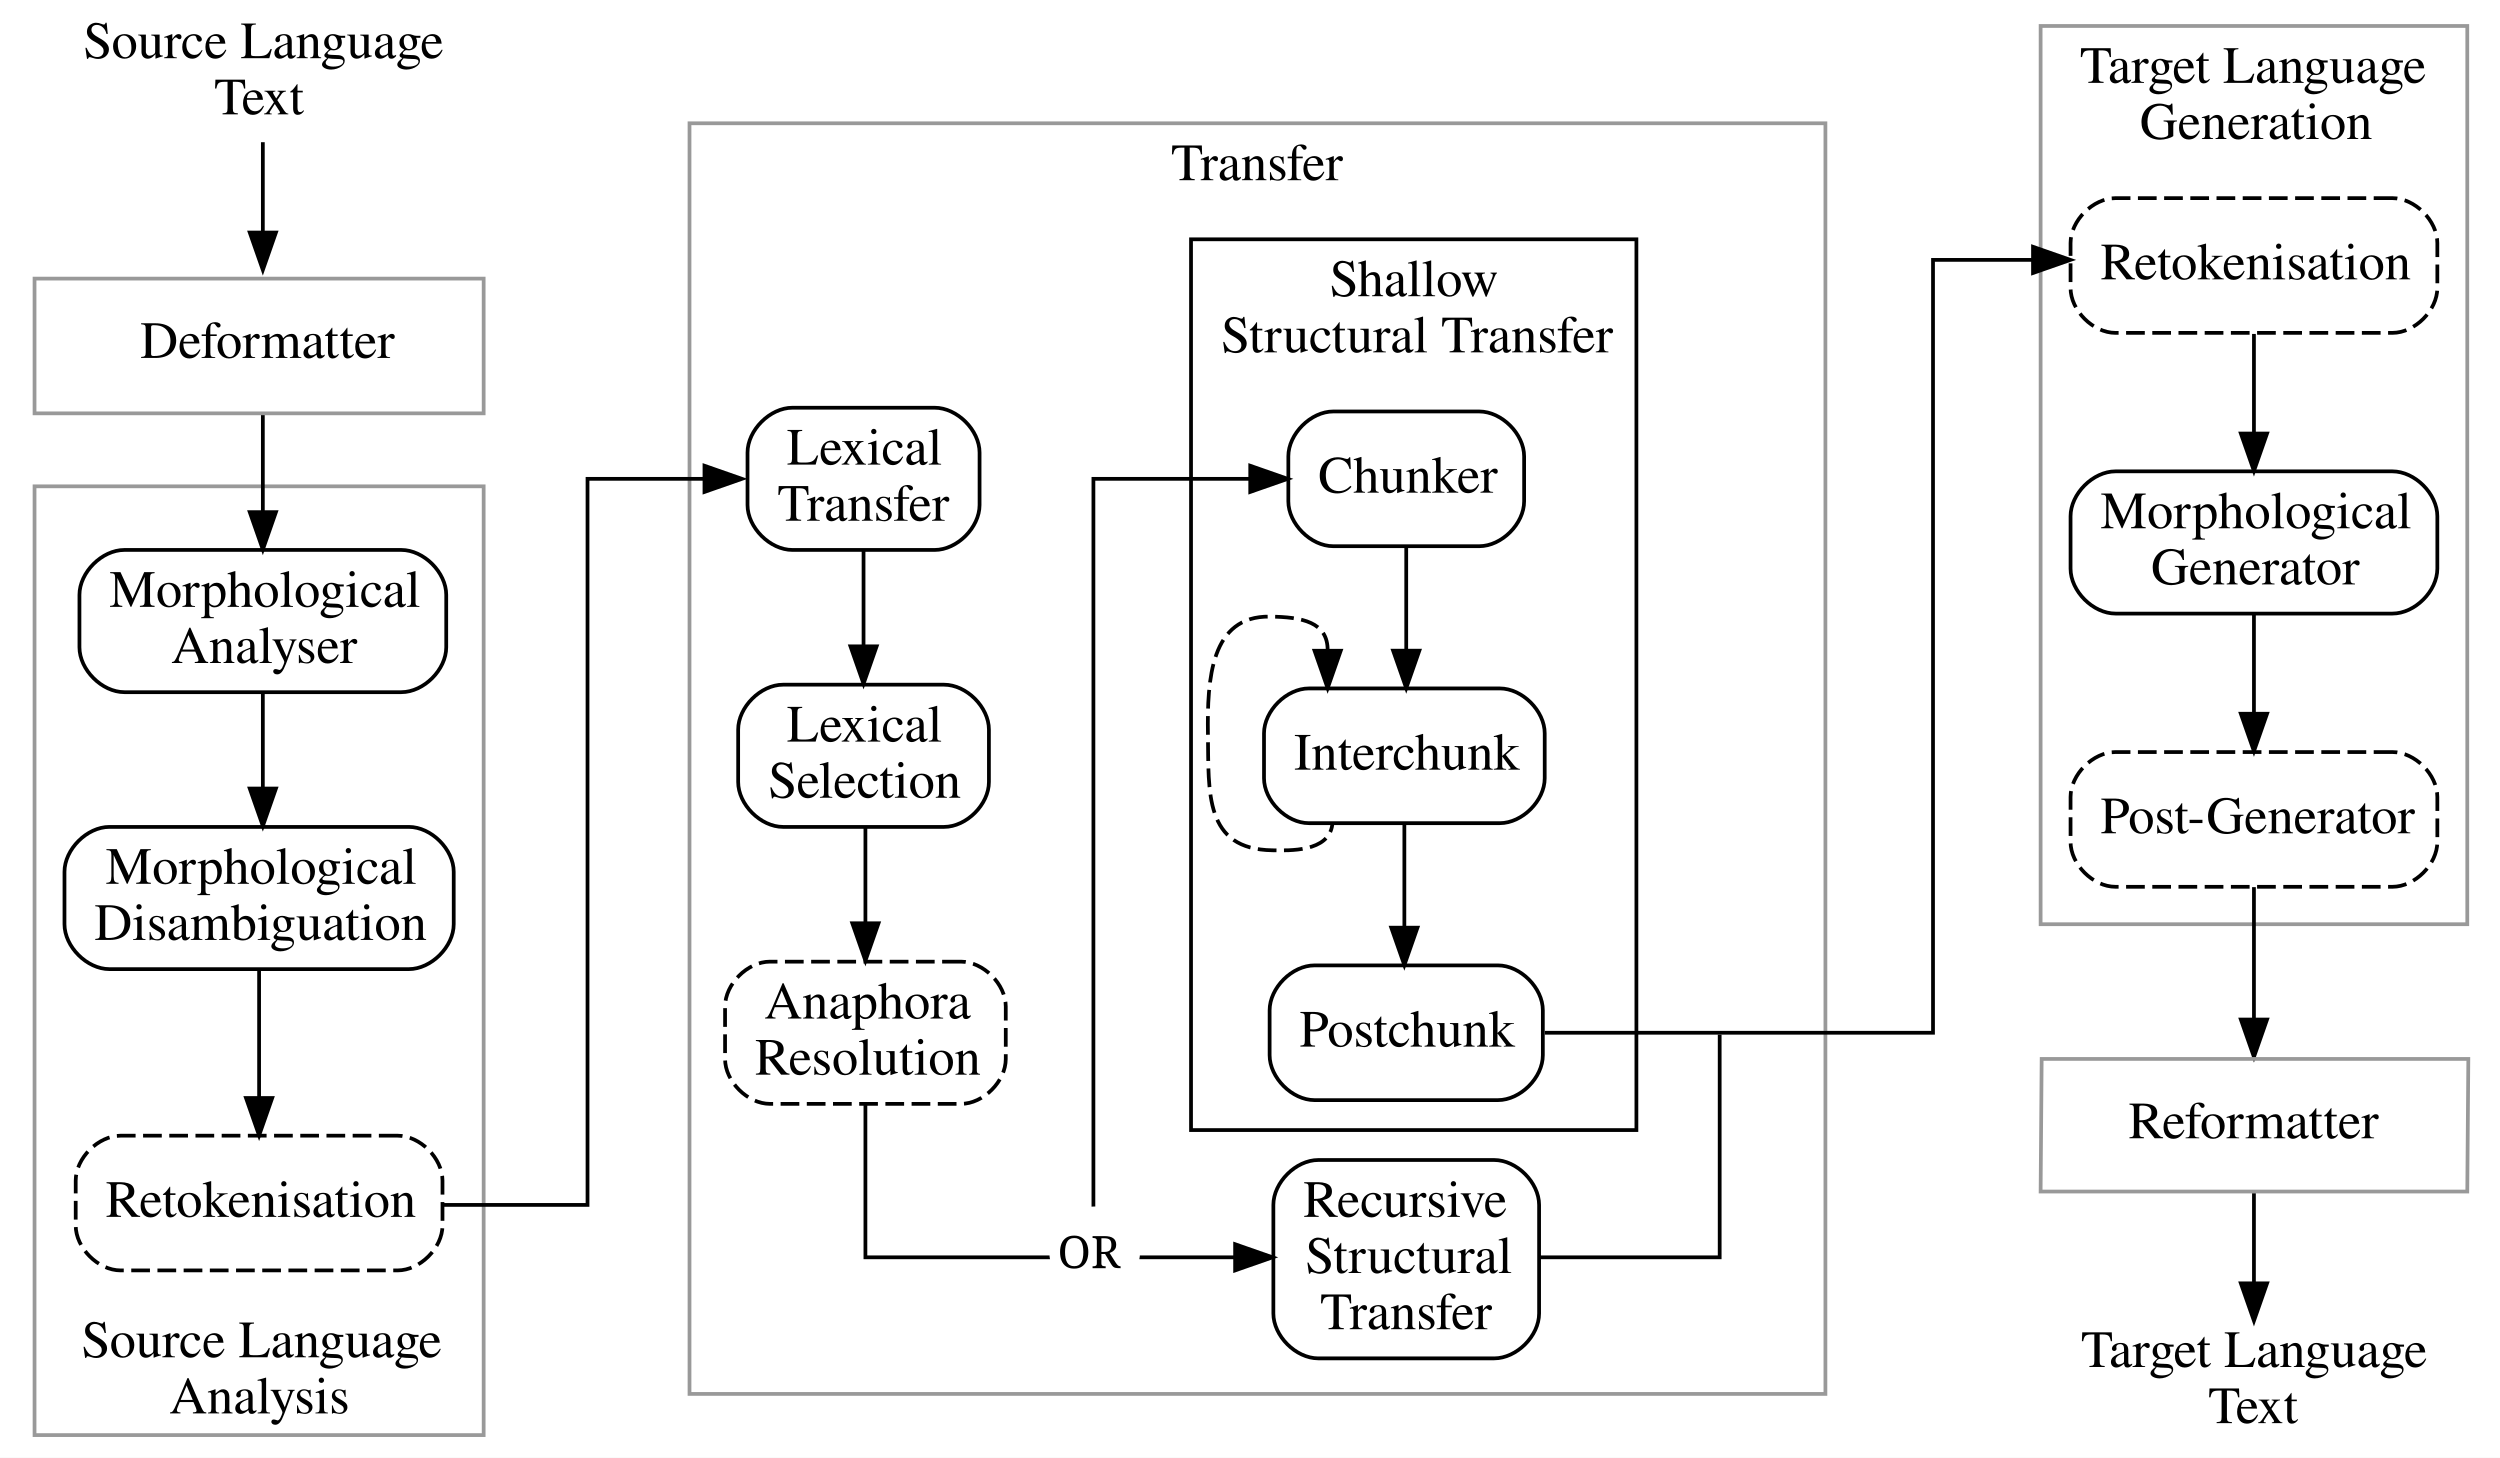
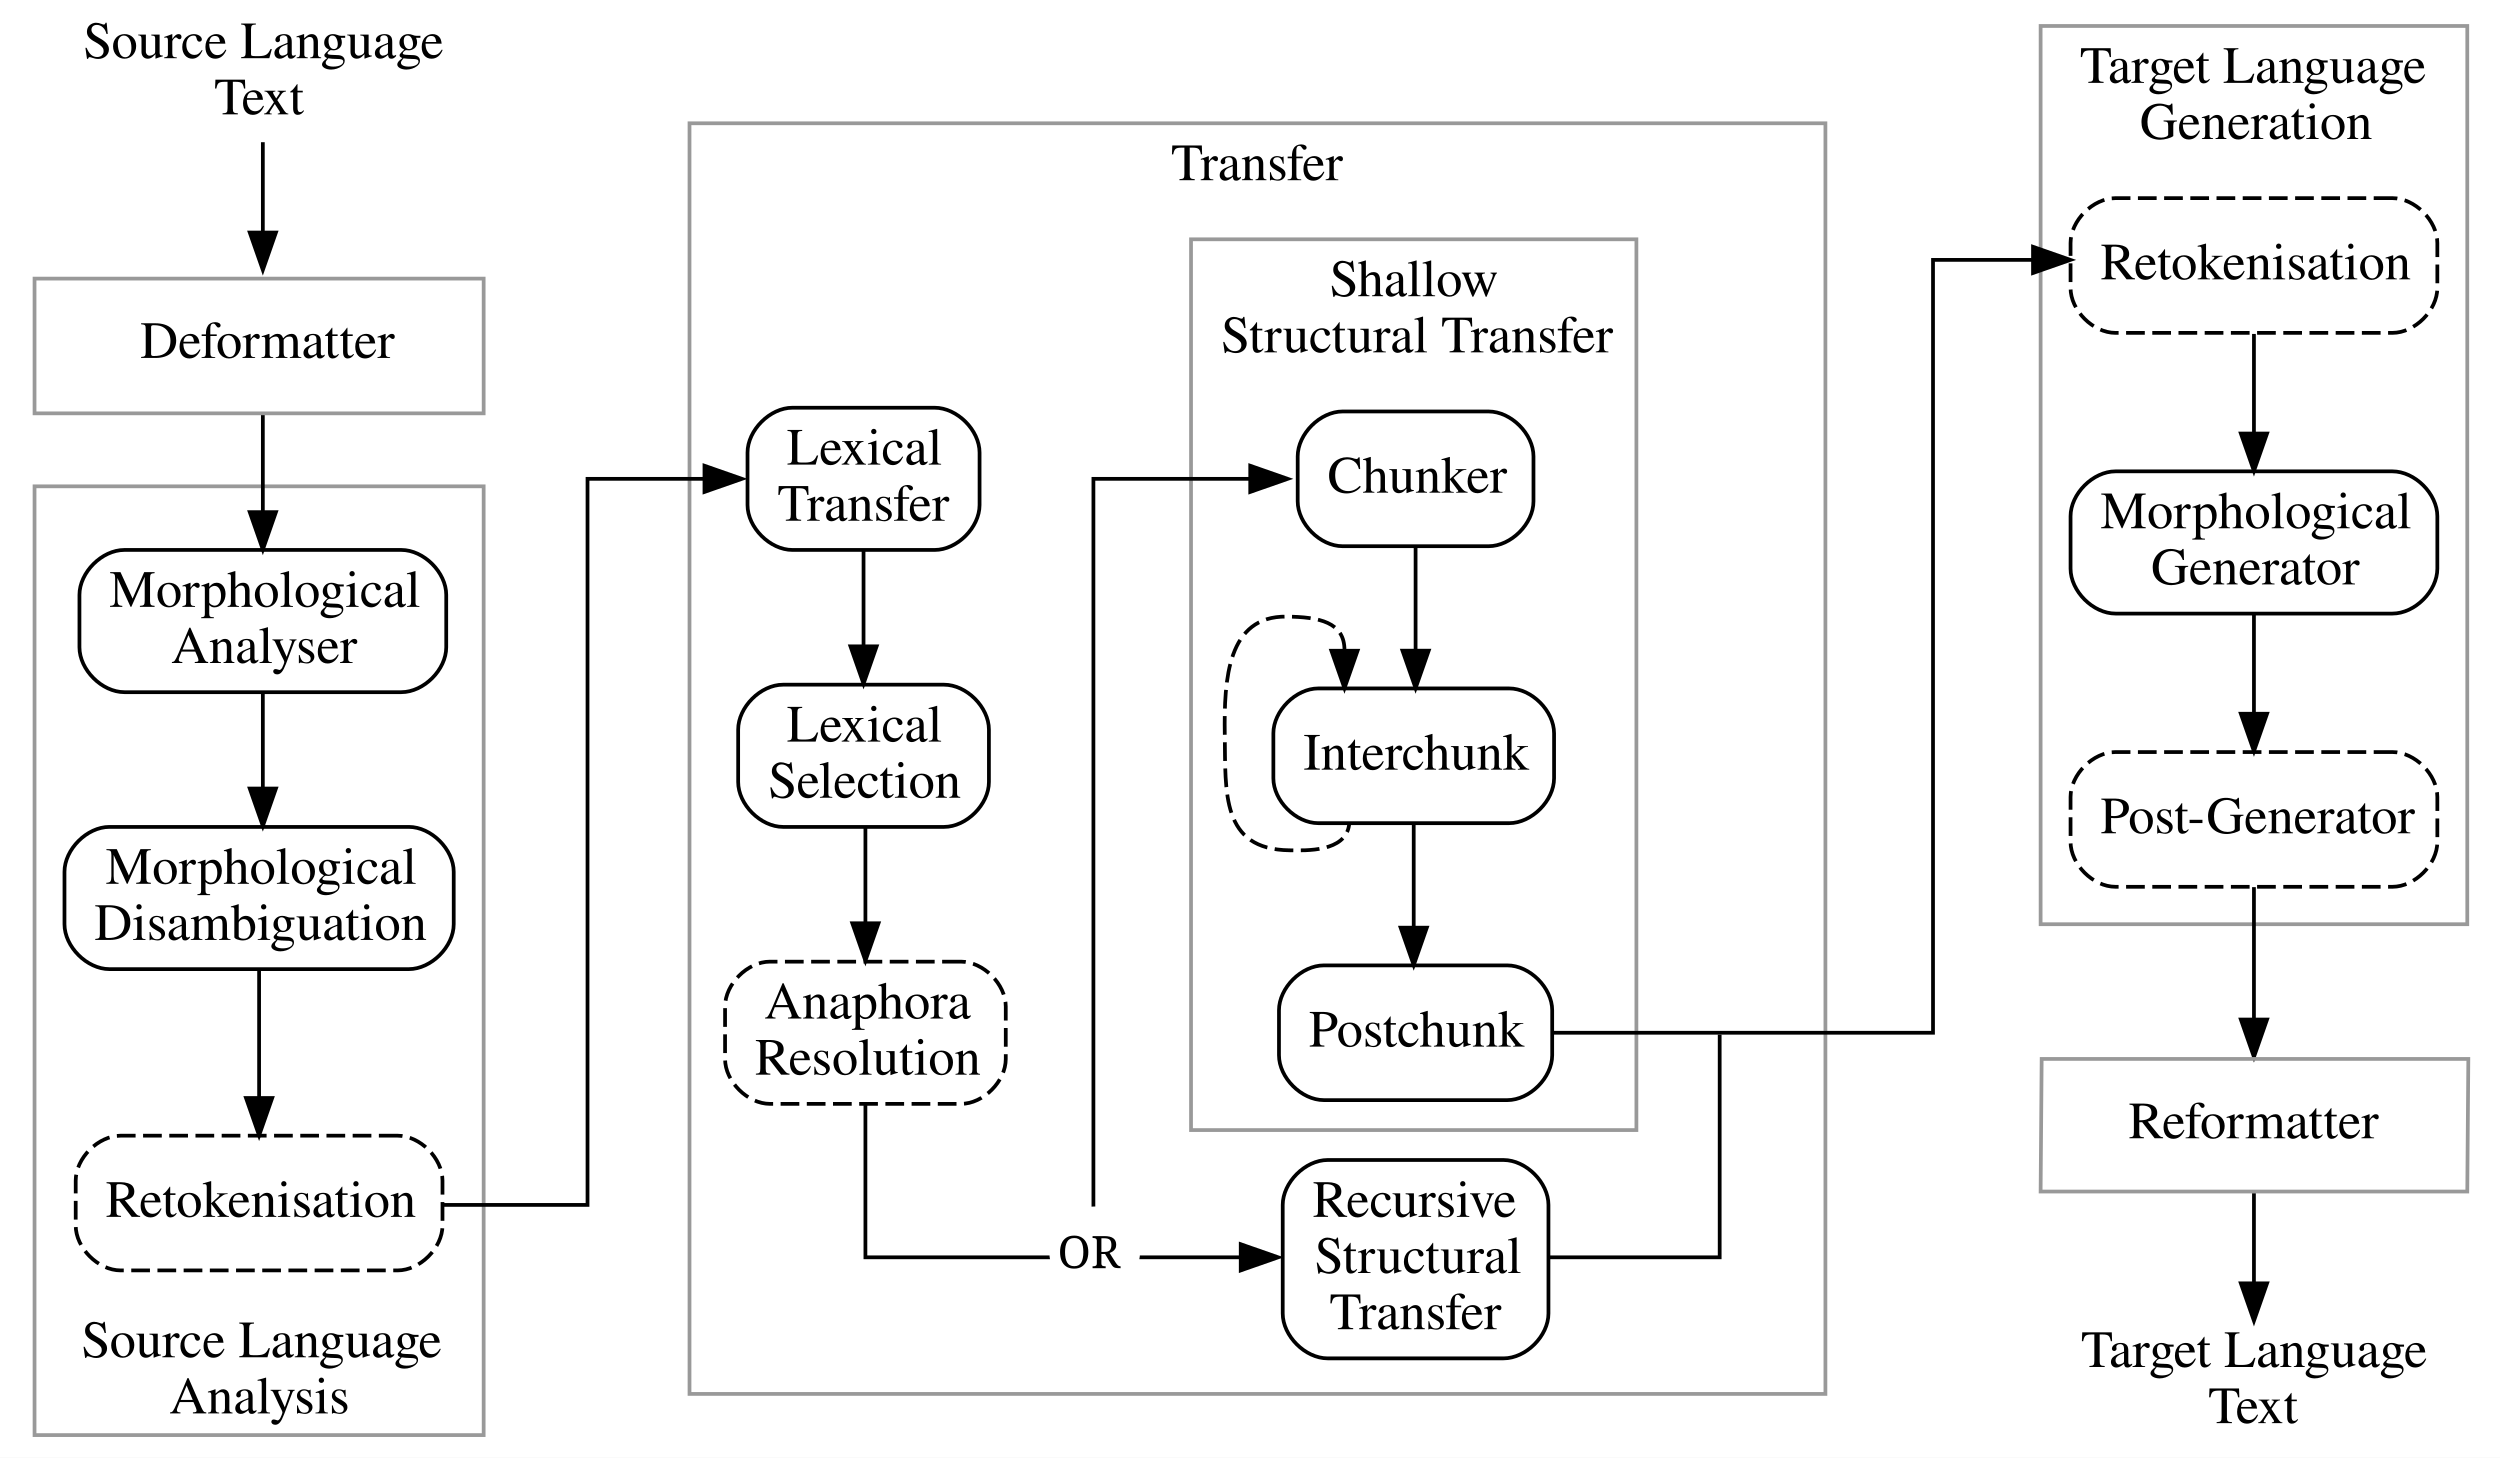
<svg xmlns="http://www.w3.org/2000/svg" width="667.971pt" height="389.471pt" viewBox="0 0 667.971 389.471" version="1.1" id="svg302">
  <defs id="defs306" />
  <polygon fill="#ffffff" stroke="transparent" points="-4,-415 1000,-415 1000,4 -4,4 " id="polygon4" transform="matrix(0.6653093,0,0,0.9295244,2.661237,385.7526)" />
  <g id="edge3-4" class="edge" transform="rotate(90,80.13405,250.0944)">
    <path fill="none" stroke="#000000" d="m 148.81,-272 h 24.13" id="path56-0" />
    <polygon fill="#000000" stroke="#000000" points="172.94,-268.5 172.94,-275.5 182.94,-272 " id="polygon58-3" />
  </g>
  <g id="g1450" transform="translate(-8.785207,-2.814136)">
    <path id="polygon8" style="fill:none;stroke:#999999;stroke-opacity:1" transform="translate(-136.4864,402.7545)" d="m 274.5,-270 v 253.5 h -120 V -270 Z" />
    <text text-anchor="start" x="30.514" y="365.454" font-family="Times, serif" font-size="14px" id="text10">Source Language</text>
    <text text-anchor="start" x="54.014" y="380.454" font-family="Times, serif" font-size="14px" id="text12">Analysis</text>
  </g>
  <path id="polygon17" style="fill:none;stroke:#999999;stroke-width:1;stroke-miterlimit:4;stroke-dasharray:none;stroke-opacity:1" d="M 487.728,32.94 V 372.44 h -303.5 V 32.94 Z" />
  <text text-anchor="start" x="312.893" y="48.14" font-family="Times, serif" font-size="14px" id="text19" style="stroke-width:1;stroke-miterlimit:4;stroke-dasharray:none">Transfer</text>
  <g id="clust3" class="cluster" transform="translate(-145.2716,399.9403)">
-     <polygon fill="none" stroke="#000000" points="582.5,-336 582.5,-98 463.5,-98 463.5,-336 " id="polygon24" />
+     <polygon fill="none" stroke="#000000" points="582.5,-336 582.5,-98 463.5,-98 463.5,-336 " id="polygon24" style="stroke:#999999;stroke-opacity:1" />
    <text text-anchor="start" x="500.5" y="-320.8" font-family="Times, serif" font-size="14px" id="text26">Shallow</text>
    <text text-anchor="start" x="471.5" y="-305.8" font-family="Times, serif" font-size="14px" id="text28">Structural Transfer</text>
  </g>
  <g id="g1370" transform="translate(-26.78521,-14.81414)">
    <path id="polygon33" style="fill:none;stroke:#999999;stroke-opacity:1" transform="translate(-136.4864,357.7545)" d="m 822.5,-336 v 240 h -114 V -336 Z" />
    <g aria-label="Target Language" id="text35" style="font-size:14px;font-family:Times, serif;text-anchor:start">
      <path d="m 588.842,36.688 c -1.148,-0.056 -1.33,-0.224 -1.344,-1.26 v -7.154 h 0.756 c 1.624,0.028 1.918,0.266 2.226,1.792 h 0.336 l -0.084,-2.38 h -7.896 l -0.084,2.38 h 0.336 c 0.322,-1.526 0.616,-1.764 2.226,-1.792 h 0.756 v 7 c -0.014,1.204 -0.14,1.344 -1.316,1.414 v 0.266 h 4.088 z" style="font-size:14px;font-family:Times, serif;text-anchor:start" id="path1453" />
      <path d="m 596.178,36.03 c -0.238,0.196 -0.406,0.266 -0.616,0.266 -0.322,0 -0.42,-0.196 -0.42,-0.812 v -2.73 c 0,-0.728 -0.07,-1.134 -0.28,-1.47 -0.308,-0.504 -0.91,-0.77 -1.736,-0.77 -1.316,0 -2.352,0.686 -2.352,1.568 0,0.322 0.266,0.602 0.602,0.602 0.336,0 0.63,-0.28 0.63,-0.588 0,-0.056 -0.014,-0.126 -0.028,-0.224 -0.028,-0.126 -0.042,-0.238 -0.042,-0.336 0,-0.378 0.448,-0.686 1.008,-0.686 0.686,0 1.064,0.406 1.064,1.162 v 0.854 c -2.142,0.854 -2.394,0.98 -2.996,1.512 -0.308,0.28 -0.504,0.756 -0.504,1.218 0,0.882 0.616,1.498 1.47,1.498 0.616,0 1.19,-0.294 2.044,-1.022 0.07,0.742 0.322,1.022 0.896,1.022 0.476,0 0.77,-0.168 1.26,-0.7 z m -2.17,-0.798 c 0,0.42 -0.07,0.574 -0.364,0.742 -0.35,0.196 -0.728,0.308 -1.022,0.308 -0.49,0 -0.882,-0.476 -0.882,-1.078 v -0.056 c 0.014,-0.84 0.63,-1.372 2.268,-1.946 z" style="font-size:14px;font-family:Times, serif;text-anchor:start" id="path1455" />
      <path d="m 596.276,36.954 h 3.36 v -0.21 c -0.938,-0.028 -1.162,-0.224 -1.19,-1.05 v -3.15 c 0,-0.448 0.588,-1.148 0.98,-1.148 0.084,0 0.21,0.07 0.364,0.21 0.21,0.21 0.378,0.28 0.56,0.28 0.336,0 0.546,-0.238 0.546,-0.63 0,-0.462 -0.294,-0.742 -0.77,-0.742 -0.588,0 -0.98,0.308 -1.68,1.316 v -1.288 l -0.07,-0.028 c -0.784,0.308 -1.288,0.504 -2.072,0.756 v 0.224 c 0.196,-0.042 0.322,-0.056 0.49,-0.056 0.35,0 0.476,0.224 0.476,0.84 v 3.5 c -0.028,0.728 -0.112,0.812 -0.994,0.966 z" style="font-size:14px;font-family:Times, serif;text-anchor:start" id="path1457" />
      <path d="m 607.266,31.522 v -0.546 h -1.078 c -0.294,0 -0.49,-0.042 -0.77,-0.14 l -0.308,-0.112 c -0.364,-0.14 -0.756,-0.21 -1.12,-0.21 -1.302,0 -2.338,0.994 -2.338,2.282 0,0.882 0.364,1.414 1.302,1.876 l -0.364,0.336 c -0.294,0.28 -0.462,0.434 -0.504,0.49 -0.294,0.308 -0.378,0.462 -0.378,0.7 0,0.308 0.154,0.462 0.742,0.742 -1.008,0.728 -1.372,1.19 -1.372,1.708 0,0.742 1.078,1.358 2.422,1.358 1.05,0 2.142,-0.364 2.87,-0.952 0.532,-0.434 0.77,-0.882 0.77,-1.414 0,-0.868 -0.658,-1.442 -1.694,-1.498 l -1.806,-0.084 c -0.756,-0.028 -1.092,-0.154 -1.092,-0.378 0,-0.28 0.462,-0.77 0.84,-0.882 0.504,0.042 0.77,0.07 0.798,0.07 0.518,0 1.078,-0.21 1.512,-0.588 0.462,-0.392 0.672,-0.882 0.672,-1.582 0,-0.406 -0.07,-0.728 -0.266,-1.176 z m -4.522,5.46 c 0.476,0.098 1.568,0.182 2.282,0.182 1.26,0 1.722,0.182 1.722,0.686 0,0.812 -1.064,1.358 -2.646,1.358 -1.246,0 -2.044,-0.406 -2.044,-1.022 0,-0.322 0.126,-0.532 0.686,-1.204 z m 0.07,-4.76 c 0,-0.826 0.392,-1.316 1.036,-1.316 0.434,0 0.798,0.238 1.022,0.658 0.266,0.49 0.42,1.12 0.42,1.68 0,0.784 -0.392,1.274 -1.036,1.274 -0.868,0 -1.442,-0.91 -1.442,-2.254 z" style="font-size:14px;font-family:Times, serif;text-anchor:start" id="path1459" />
      <path d="m 612.977,34.658 c -0.672,1.064 -1.274,1.47 -2.17,1.47 -0.798,0 -1.4,-0.406 -1.806,-1.204 -0.252,-0.532 -0.35,-0.98 -0.378,-1.848 h 4.312 c -0.112,-0.91 -0.252,-1.316 -0.602,-1.764 -0.42,-0.504 -1.064,-0.798 -1.792,-0.798 -0.7,0 -1.358,0.252 -1.89,0.728 -0.658,0.574 -1.036,1.568 -1.036,2.716 0,1.932 1.008,3.136 2.618,3.136 1.33,0 2.38,-0.826 2.968,-2.338 z m -4.326,-2.03 c 0.154,-1.092 0.63,-1.61 1.484,-1.61 0.854,0 1.19,0.392 1.372,1.61 z" style="font-size:14px;font-family:Times, serif;text-anchor:start" id="path1461" />
      <path d="m 616.925,30.654 h -1.414 v -1.624 c 0,-0.14 -0.028,-0.182 -0.098,-0.182 -0.812,1.176 -1.232,1.652 -1.638,1.89 -0.154,0.098 -0.238,0.182 -0.238,0.266 0,0.042 0.014,0.07 0.056,0.098 h 0.742 v 4.214 c 0,1.176 0.42,1.778 1.246,1.778 0.686,0 1.218,-0.336 1.68,-1.064 l -0.182,-0.154 c -0.308,0.364 -0.532,0.49 -0.84,0.49 -0.518,0 -0.728,-0.378 -0.728,-1.26 v -4.004 h 1.414 z" style="font-size:14px;font-family:Times, serif;text-anchor:start" id="path1463" />
      <path d="m 624.863,27.686 h -3.948 v 0.266 c 1.022,0.07 1.19,0.252 1.218,1.26 v 6.216 c -0.028,1.008 -0.21,1.204 -1.218,1.26 v 0.266 h 7.532 l 0.672,-2.436 h -0.35 c -0.658,1.47 -1.26,1.834 -3.066,1.89 h -0.938 c -1.078,-0.028 -1.19,-0.07 -1.204,-0.574 v -6.622 c 0.028,-1.022 0.21,-1.204 1.302,-1.26 z" style="font-size:14px;font-family:Times, serif;text-anchor:start" id="path1465" />
      <path d="m 635.475,36.03 c -0.238,0.196 -0.406,0.266 -0.616,0.266 -0.322,0 -0.42,-0.196 -0.42,-0.812 v -2.73 c 0,-0.728 -0.07,-1.134 -0.28,-1.47 -0.308,-0.504 -0.91,-0.77 -1.736,-0.77 -1.316,0 -2.352,0.686 -2.352,1.568 0,0.322 0.266,0.602 0.602,0.602 0.336,0 0.63,-0.28 0.63,-0.588 0,-0.056 -0.014,-0.126 -0.028,-0.224 -0.028,-0.126 -0.042,-0.238 -0.042,-0.336 0,-0.378 0.448,-0.686 1.008,-0.686 0.686,0 1.064,0.406 1.064,1.162 v 0.854 c -2.142,0.854 -2.394,0.98 -2.996,1.512 -0.308,0.28 -0.504,0.756 -0.504,1.218 0,0.882 0.616,1.498 1.47,1.498 0.616,0 1.19,-0.294 2.044,-1.022 0.07,0.742 0.322,1.022 0.896,1.022 0.476,0 0.77,-0.168 1.26,-0.7 z m -2.17,-0.798 c 0,0.42 -0.07,0.574 -0.364,0.742 -0.35,0.196 -0.728,0.308 -1.022,0.308 -0.49,0 -0.882,-0.476 -0.882,-1.078 v -0.056 c 0.014,-0.84 0.63,-1.372 2.268,-1.946 z" style="font-size:14px;font-family:Times, serif;text-anchor:start" id="path1467" />
      <path d="m 635.755,36.954 h 2.968 v -0.21 c -0.7,-0.042 -0.924,-0.224 -0.924,-0.728 v -3.934 c 0.672,-0.63 0.98,-0.798 1.442,-0.798 0.686,0 1.022,0.434 1.022,1.358 v 2.926 c -0.028,0.91 -0.196,1.134 -0.882,1.176 v 0.21 h 2.912 v -0.21 c -0.686,-0.07 -0.84,-0.238 -0.854,-0.924 v -3.206 c 0,-1.316 -0.616,-2.1 -1.652,-2.1 -0.644,0 -1.078,0.238 -2.03,1.134 v -1.106 l -0.098,-0.028 c -0.728,0.266 -1.204,0.42 -1.932,0.63 v 0.238 c 0.098,-0.042 0.224,-0.056 0.378,-0.056 0.392,0 0.518,0.21 0.518,0.896 v 3.472 c -0.014,0.826 -0.168,1.008 -0.868,1.05 z" style="font-size:14px;font-family:Times, serif;text-anchor:start" id="path1469" />
      <path d="m 648.719,31.522 v -0.546 h -1.078 c -0.294,0 -0.49,-0.042 -0.77,-0.14 l -0.308,-0.112 c -0.364,-0.14 -0.756,-0.21 -1.12,-0.21 -1.302,0 -2.338,0.994 -2.338,2.282 0,0.882 0.364,1.414 1.302,1.876 l -0.364,0.336 c -0.294,0.28 -0.462,0.434 -0.504,0.49 -0.294,0.308 -0.378,0.462 -0.378,0.7 0,0.308 0.154,0.462 0.742,0.742 -1.008,0.728 -1.372,1.19 -1.372,1.708 0,0.742 1.078,1.358 2.422,1.358 1.05,0 2.142,-0.364 2.87,-0.952 0.532,-0.434 0.77,-0.882 0.77,-1.414 0,-0.868 -0.658,-1.442 -1.694,-1.498 l -1.806,-0.084 c -0.756,-0.028 -1.092,-0.154 -1.092,-0.378 0,-0.28 0.462,-0.77 0.84,-0.882 0.504,0.042 0.77,0.07 0.798,0.07 0.518,0 1.078,-0.21 1.512,-0.588 0.462,-0.392 0.672,-0.882 0.672,-1.582 0,-0.406 -0.07,-0.728 -0.266,-1.176 z m -4.522,5.46 c 0.476,0.098 1.568,0.182 2.282,0.182 1.26,0 1.722,0.182 1.722,0.686 0,0.812 -1.064,1.358 -2.646,1.358 -1.246,0 -2.044,-0.406 -2.044,-1.022 0,-0.322 0.126,-0.532 0.686,-1.204 z m 0.07,-4.76 c 0,-0.826 0.392,-1.316 1.036,-1.316 0.434,0 0.798,0.238 1.022,0.658 0.266,0.49 0.42,1.12 0.42,1.68 0,0.784 -0.392,1.274 -1.036,1.274 -0.868,0 -1.442,-0.91 -1.442,-2.254 z" style="font-size:14px;font-family:Times, serif;text-anchor:start" id="path1471" />
      <path d="m 655.845,36.254 h -0.07 c -0.686,-0.028 -0.784,-0.14 -0.798,-0.798 v -4.802 h -2.212 v 0.238 c 0.868,0.042 1.036,0.182 1.036,0.882 v 3.29 c 0,0.392 -0.07,0.588 -0.266,0.742 -0.378,0.308 -0.812,0.476 -1.232,0.476 -0.546,0 -0.994,-0.476 -0.994,-1.064 v -4.564 h -2.044 v 0.196 c 0.658,0.028 0.854,0.224 0.868,0.896 v 3.528 c 0,1.106 0.672,1.82 1.694,1.82 0.518,0 1.064,-0.224 1.442,-0.602 l 0.602,-0.602 v 1.162 l 0.056,0.028 c 0.7,-0.28 1.204,-0.434 1.918,-0.63 z" style="font-size:14px;font-family:Times, serif;text-anchor:start" id="path1473" />
      <path d="m 662.327,36.03 c -0.238,0.196 -0.406,0.266 -0.616,0.266 -0.322,0 -0.42,-0.196 -0.42,-0.812 v -2.73 c 0,-0.728 -0.07,-1.134 -0.28,-1.47 -0.308,-0.504 -0.91,-0.77 -1.736,-0.77 -1.316,0 -2.352,0.686 -2.352,1.568 0,0.322 0.266,0.602 0.602,0.602 0.336,0 0.63,-0.28 0.63,-0.588 0,-0.056 -0.014,-0.126 -0.028,-0.224 -0.028,-0.126 -0.042,-0.238 -0.042,-0.336 0,-0.378 0.448,-0.686 1.008,-0.686 0.686,0 1.064,0.406 1.064,1.162 v 0.854 c -2.142,0.854 -2.394,0.98 -2.996,1.512 -0.308,0.28 -0.504,0.756 -0.504,1.218 0,0.882 0.616,1.498 1.47,1.498 0.616,0 1.19,-0.294 2.044,-1.022 0.07,0.742 0.322,1.022 0.896,1.022 0.476,0 0.77,-0.168 1.26,-0.7 z m -2.17,-0.798 c 0,0.42 -0.07,0.574 -0.364,0.742 -0.35,0.196 -0.728,0.308 -1.022,0.308 -0.49,0 -0.882,-0.476 -0.882,-1.078 v -0.056 c 0.014,-0.84 0.63,-1.372 2.268,-1.946 z" style="font-size:14px;font-family:Times, serif;text-anchor:start" id="path1475" />
      <path d="m 668.823,31.522 v -0.546 h -1.078 c -0.294,0 -0.49,-0.042 -0.77,-0.14 l -0.308,-0.112 c -0.364,-0.14 -0.756,-0.21 -1.12,-0.21 -1.302,0 -2.338,0.994 -2.338,2.282 0,0.882 0.364,1.414 1.302,1.876 l -0.364,0.336 c -0.294,0.28 -0.462,0.434 -0.504,0.49 -0.294,0.308 -0.378,0.462 -0.378,0.7 0,0.308 0.154,0.462 0.742,0.742 -1.008,0.728 -1.372,1.19 -1.372,1.708 0,0.742 1.078,1.358 2.422,1.358 1.05,0 2.142,-0.364 2.87,-0.952 0.532,-0.434 0.77,-0.882 0.77,-1.414 0,-0.868 -0.658,-1.442 -1.694,-1.498 l -1.806,-0.084 c -0.756,-0.028 -1.092,-0.154 -1.092,-0.378 0,-0.28 0.462,-0.77 0.84,-0.882 0.504,0.042 0.77,0.07 0.798,0.07 0.518,0 1.078,-0.21 1.512,-0.588 0.462,-0.392 0.672,-0.882 0.672,-1.582 0,-0.406 -0.07,-0.728 -0.266,-1.176 z m -4.522,5.46 c 0.476,0.098 1.568,0.182 2.282,0.182 1.26,0 1.722,0.182 1.722,0.686 0,0.812 -1.064,1.358 -2.646,1.358 -1.246,0 -2.044,-0.406 -2.044,-1.022 0,-0.322 0.126,-0.532 0.686,-1.204 z m 0.07,-4.76 c 0,-0.826 0.392,-1.316 1.036,-1.316 0.434,0 0.798,0.238 1.022,0.658 0.266,0.49 0.42,1.12 0.42,1.68 0,0.784 -0.392,1.274 -1.036,1.274 -0.868,0 -1.442,-0.91 -1.442,-2.254 z" style="font-size:14px;font-family:Times, serif;text-anchor:start" id="path1477" />
      <path d="m 674.535,34.658 c -0.672,1.064 -1.274,1.47 -2.17,1.47 -0.798,0 -1.4,-0.406 -1.806,-1.204 -0.252,-0.532 -0.35,-0.98 -0.378,-1.848 h 4.312 c -0.112,-0.91 -0.252,-1.316 -0.602,-1.764 -0.42,-0.504 -1.064,-0.798 -1.792,-0.798 -0.7,0 -1.358,0.252 -1.89,0.728 -0.658,0.574 -1.036,1.568 -1.036,2.716 0,1.932 1.008,3.136 2.618,3.136 1.33,0 2.38,-0.826 2.968,-2.338 z m -4.326,-2.03 c 0.154,-1.092 0.63,-1.61 1.484,-1.61 0.854,0 1.19,0.392 1.372,1.61 z" style="font-size:14px;font-family:Times, serif;text-anchor:start" id="path1479" />
    </g>
    <g aria-label="Generation" id="text37" style="font-size:14px;font-family:Times, serif;text-anchor:start">
      <path d="m 608.44,46.998 h -3.57 v 0.252 c 1.092,0.07 1.204,0.182 1.232,1.246 v 2.268 c 0,0.448 -0.84,0.826 -1.862,0.826 -2.282,0 -3.682,-1.596 -3.682,-4.2 0,-1.316 0.392,-2.59 1.008,-3.276 0.602,-0.686 1.484,-1.064 2.436,-1.064 0.784,0 1.484,0.266 2.016,0.77 0.42,0.406 0.644,0.77 0.994,1.624 h 0.322 l -0.112,-2.954 h -0.308 c -0.084,0.28 -0.336,0.462 -0.63,0.462 -0.14,0 -0.364,-0.042 -0.616,-0.14 -0.63,-0.21 -1.288,-0.322 -1.918,-0.322 -2.786,0 -4.788,2.058 -4.788,4.914 0,1.372 0.378,2.422 1.162,3.248 0.924,0.966 2.282,1.498 3.822,1.498 1.218,0 2.954,-0.49 3.514,-0.98 v -2.842 c 0.028,-0.854 0.182,-1.022 0.98,-1.078 z" style="font-size:14px;font-family:Times, serif;text-anchor:start" id="path1482" />
      <path d="m 614.362,49.658 c -0.672,1.064 -1.274,1.47 -2.17,1.47 -0.798,0 -1.4,-0.406 -1.806,-1.204 -0.252,-0.532 -0.35,-0.98 -0.378,-1.848 h 4.312 c -0.112,-0.91 -0.252,-1.316 -0.602,-1.764 -0.42,-0.504 -1.064,-0.798 -1.792,-0.798 -0.7,0 -1.358,0.252 -1.89,0.728 -0.658,0.574 -1.036,1.568 -1.036,2.716 0,1.932 1.008,3.136 2.618,3.136 1.33,0 2.38,-0.826 2.968,-2.338 z m -4.326,-2.03 c 0.154,-1.092 0.63,-1.61 1.484,-1.61 0.854,0 1.19,0.392 1.372,1.61 z" style="font-size:14px;font-family:Times, serif;text-anchor:start" id="path1484" />
      <path d="m 615.118,51.954 h 2.968 v -0.21 c -0.7,-0.042 -0.924,-0.224 -0.924,-0.728 v -3.934 c 0.672,-0.63 0.98,-0.798 1.442,-0.798 0.686,0 1.022,0.434 1.022,1.358 v 2.926 c -0.028,0.91 -0.196,1.134 -0.882,1.176 v 0.21 h 2.912 v -0.21 c -0.686,-0.07 -0.84,-0.238 -0.854,-0.924 v -3.206 c 0,-1.316 -0.616,-2.1 -1.652,-2.1 -0.644,0 -1.078,0.238 -2.03,1.134 v -1.106 l -0.098,-0.028 c -0.728,0.266 -1.204,0.42 -1.932,0.63 v 0.238 c 0.098,-0.042 0.224,-0.056 0.378,-0.056 0.392,0 0.518,0.21 0.518,0.896 v 3.472 c -0.014,0.826 -0.168,1.008 -0.868,1.05 z" style="font-size:14px;font-family:Times, serif;text-anchor:start" id="path1486" />
      <path d="m 627.578,49.658 c -0.672,1.064 -1.274,1.47 -2.17,1.47 -0.798,0 -1.4,-0.406 -1.806,-1.204 -0.252,-0.532 -0.35,-0.98 -0.378,-1.848 h 4.312 c -0.112,-0.91 -0.252,-1.316 -0.602,-1.764 -0.42,-0.504 -1.064,-0.798 -1.792,-0.798 -0.7,0 -1.358,0.252 -1.89,0.728 -0.658,0.574 -1.036,1.568 -1.036,2.716 0,1.932 1.008,3.136 2.618,3.136 1.33,0 2.38,-0.826 2.968,-2.338 z m -4.326,-2.03 c 0.154,-1.092 0.63,-1.61 1.484,-1.61 0.854,0 1.19,0.392 1.372,1.61 z" style="font-size:14px;font-family:Times, serif;text-anchor:start" id="path1488" />
      <path d="m 628.152,51.954 h 3.36 v -0.21 c -0.938,-0.028 -1.162,-0.224 -1.19,-1.05 v -3.15 c 0,-0.448 0.588,-1.148 0.98,-1.148 0.084,0 0.21,0.07 0.364,0.21 0.21,0.21 0.378,0.28 0.56,0.28 0.336,0 0.546,-0.238 0.546,-0.63 0,-0.462 -0.294,-0.742 -0.77,-0.742 -0.588,0 -0.98,0.308 -1.68,1.316 v -1.288 l -0.07,-0.028 c -0.784,0.308 -1.288,0.504 -2.072,0.756 v 0.224 c 0.196,-0.042 0.322,-0.056 0.49,-0.056 0.35,0 0.476,0.224 0.476,0.84 v 3.5 c -0.028,0.728 -0.112,0.812 -0.994,0.966 z" style="font-size:14px;font-family:Times, serif;text-anchor:start" id="path1490" />
      <path d="m 638.889,51.03 c -0.238,0.196 -0.406,0.266 -0.616,0.266 -0.322,0 -0.42,-0.196 -0.42,-0.812 v -2.73 c 0,-0.728 -0.07,-1.134 -0.28,-1.47 -0.308,-0.504 -0.91,-0.77 -1.736,-0.77 -1.316,0 -2.352,0.686 -2.352,1.568 0,0.322 0.266,0.602 0.602,0.602 0.336,0 0.63,-0.28 0.63,-0.588 0,-0.056 -0.014,-0.126 -0.028,-0.224 -0.028,-0.126 -0.042,-0.238 -0.042,-0.336 0,-0.378 0.448,-0.686 1.008,-0.686 0.686,0 1.064,0.406 1.064,1.162 v 0.854 c -2.142,0.854 -2.394,0.98 -2.996,1.512 -0.308,0.28 -0.504,0.756 -0.504,1.218 0,0.882 0.616,1.498 1.47,1.498 0.616,0 1.19,-0.294 2.044,-1.022 0.07,0.742 0.322,1.022 0.896,1.022 0.476,0 0.77,-0.168 1.26,-0.7 z m -2.17,-0.798 c 0,0.42 -0.07,0.574 -0.364,0.742 -0.35,0.196 -0.728,0.308 -1.022,0.308 -0.49,0 -0.882,-0.476 -0.882,-1.078 v -0.056 c 0.014,-0.84 0.63,-1.372 2.268,-1.946 z" style="font-size:14px;font-family:Times, serif;text-anchor:start" id="path1492" />
      <path d="m 642.361,45.654 h -1.414 v -1.624 c 0,-0.14 -0.028,-0.182 -0.098,-0.182 -0.812,1.176 -1.232,1.652 -1.638,1.89 -0.154,0.098 -0.238,0.182 -0.238,0.266 0,0.042 0.014,0.07 0.056,0.098 h 0.742 v 4.214 c 0,1.176 0.42,1.778 1.246,1.778 0.686,0 1.218,-0.336 1.68,-1.064 l -0.182,-0.154 c -0.308,0.364 -0.532,0.49 -0.84,0.49 -0.518,0 -0.728,-0.378 -0.728,-1.26 v -4.004 h 1.414 z" style="font-size:14px;font-family:Times, serif;text-anchor:start" id="path1494" />
      <path d="m 642.991,51.954 h 3.318 v -0.21 c -0.924,-0.07 -1.022,-0.196 -1.036,-1.218 v -4.97 l -0.056,-0.042 -2.17,0.77 v 0.21 l 0.112,-0.014 c 0.168,-0.028 0.336,-0.042 0.476,-0.042 0.336,0 0.462,0.224 0.462,0.84 v 3.248 c -0.028,1.036 -0.154,1.176 -1.106,1.218 z m 1.568,-9.562 c -0.378,0 -0.7,0.322 -0.7,0.714 0,0.406 0.308,0.714 0.7,0.714 0.42,0 0.728,-0.308 0.728,-0.714 0,-0.406 -0.322,-0.714 -0.728,-0.714 z" style="font-size:14px;font-family:Times, serif;text-anchor:start" id="path1496" />
      <path d="m 650.159,45.514 c -1.834,0 -3.094,1.344 -3.094,3.276 0,1.904 1.302,3.304 3.066,3.304 1.764,0 3.108,-1.47 3.108,-3.416 0,-1.848 -1.288,-3.164 -3.08,-3.164 z m -0.182,0.392 c 1.176,0 2.002,1.344 2.002,3.262 0,1.596 -0.63,2.534 -1.68,2.534 -0.546,0 -1.064,-0.336 -1.358,-0.896 -0.392,-0.728 -0.616,-1.708 -0.616,-2.702 0,-1.33 0.644,-2.198 1.652,-2.198 z" style="font-size:14px;font-family:Times, serif;text-anchor:start" id="path1498" />
      <path d="m 653.911,51.954 h 2.968 v -0.21 c -0.7,-0.042 -0.924,-0.224 -0.924,-0.728 v -3.934 c 0.672,-0.63 0.98,-0.798 1.442,-0.798 0.686,0 1.022,0.434 1.022,1.358 v 2.926 c -0.028,0.91 -0.196,1.134 -0.882,1.176 v 0.21 h 2.912 v -0.21 c -0.686,-0.07 -0.84,-0.238 -0.854,-0.924 v -3.206 c 0,-1.316 -0.616,-2.1 -1.652,-2.1 -0.644,0 -1.078,0.238 -2.03,1.134 v -1.106 l -0.098,-0.028 c -0.728,0.266 -1.204,0.42 -1.932,0.63 v 0.238 c 0.098,-0.042 0.224,-0.056 0.378,-0.056 0.392,0 0.518,0.21 0.518,0.896 v 3.472 c -0.014,0.826 -0.168,1.008 -0.868,1.05 z" style="font-size:14px;font-family:Times, serif;text-anchor:start" id="path1500" />
    </g>
  </g>
  <g id="node1" class="node" transform="translate(14.22946,291.3469)">
    <text text-anchor="start" x="8" y="-275.8" font-family="Times, serif" font-size="14px" id="text42">Source Language</text>
    <text text-anchor="start" x="43" y="-260.8" font-family="Times, serif" font-size="14px" id="text44">Text</text>
  </g>
  <g id="edge3" class="edge" transform="rotate(90,-45.47856,-156.293)">
    <path fill="none" stroke="#000000" d="m 148.81,-272 h 24.13" id="path56" />
    <polygon fill="#000000" stroke="#000000" points="172.94,-275.5 182.94,-272 172.94,-268.5 " id="polygon58" />
  </g>
  <g id="node3" class="node" transform="translate(-145.2716,363.9403)">
    <path fill="none" stroke="#000000" d="m 252.5,-217 c 0,0 -74,0 -74,0 -6,0 -12,6 -12,12 0,0 0,14 0,14 0,6 6,12 12,12 0,0 74,0 74,0 6,0 12,-6 12,-12 0,0 0,-14 0,-14 0,-6 -6,-12 -12,-12" id="path63" />
    <text text-anchor="start" x="174.5" y="-201.8" font-family="Times, serif" font-size="14px" id="text65">Morphological</text>
    <text text-anchor="start" x="191" y="-186.8" font-family="Times, serif" font-size="14px" id="text67">Analyser</text>
  </g>
  <g id="edge4" class="edge" transform="translate(-153.5216,363.9403)">
    <path fill="none" stroke="#000000" d="m 223.75,-253.71 c 0,0 0,26.6 0,26.6" id="path72" />
    <polygon fill="#000000" stroke="#000000" points="220.25,-227.11 227.25,-227.11 223.75,-217.11 " id="polygon74" />
  </g>
  <g id="node4" class="node" transform="translate(-145.2716,363.9403)">
    <path fill="none" stroke="#000000" d="m 254.5,-143 c 0,0 -80,0 -80,0 -6,0 -12,6 -12,12 0,0 0,14 0,14 0,6 6,12 12,12 0,0 80,0 80,0 6,0 12,-6 12,-12 0,0 0,-14 0,-14 0,-6 -6,-12 -12,-12" id="path79" />
    <text text-anchor="start" x="173.5" y="-127.8" font-family="Times, serif" font-size="14px" id="text81">Morphological</text>
    <text text-anchor="start" x="170.5" y="-112.8" font-family="Times, serif" font-size="14px" id="text83">Disambiguation</text>
  </g>
  <g id="edge5" class="edge" transform="translate(-145.2716,363.9403)">
    <path fill="none" stroke="#000000" d="m 215.5,-178.94 c 0,0 0,25.69 0,25.69" id="path88" />
    <polygon fill="#000000" stroke="#000000" points="219,-153.25 215.5,-143.25 212,-153.25 " id="polygon90" />
  </g>
  <g id="node5" class="node" transform="translate(-145.2716,363.9403)">
    <path fill="none" stroke="#000000" stroke-dasharray="5, 2" d="m 251.5,-60.5 c 0,0 -74,0 -74,0 -6,0 -12,6 -12,12 0,0 0,12 0,12 0,6 6,12 12,12 0,0 74,0 74,0 6,0 12,-6 12,-12 0,0 0,-12 0,-12 0,-6 -6,-12 -12,-12" id="path95" />
    <text text-anchor="start" x="173.5" y="-38.8" font-family="Times, serif" font-size="14px" id="text97">Retokenisation</text>
  </g>
  <g id="edge6" class="edge" transform="translate(-145.2716,363.9403)">
    <path fill="none" stroke="#000000" d="m 214.5,-104.69 c 0,0 0,34.13 0,34.13" id="path102" />
    <polygon fill="#000000" stroke="#000000" points="218,-70.56 214.5,-60.56 211,-70.56 " id="polygon104" />
  </g>
  <g id="node6" class="node" transform="translate(-140.7716,399.9403)">
    <path fill="none" stroke="#000000" d="m 390.5,-291 c 0,0 -38,0 -38,0 -6,0 -12,6 -12,12 0,0 0,14 0,14 0,6 6,12 12,12 0,0 38,0 38,0 6,0 12,-6 12,-12 0,0 0,-14 0,-14 0,-6 -6,-12 -12,-12" id="path109" />
    <text text-anchor="start" x="351" y="-275.8" font-family="Times, serif" font-size="14px" id="text111">Lexical</text>
    <text text-anchor="start" x="348.5" y="-260.8" font-family="Times, serif" font-size="14px" id="text113">Transfer</text>
  </g>
  <g id="edge7" class="edge" transform="translate(-145.2716,399.9403)">
    <path fill="none" stroke="#000000" d="m 263.51,-78 h 38.74 v -194 h 31.25" id="path118" />
    <polygon fill="#000000" stroke="#000000" points="330.5,-275.5 340.5,-272 330.5,-268.5 " id="polygon120" transform="translate(3)" />
  </g>
  <g id="node7" class="node" transform="translate(-140.7716,399.9403)">
    <path fill="none" stroke="#000000" d="m 393,-217 c 0,0 -43,0 -43,0 -6,0 -12,6 -12,12 0,0 0,14 0,14 0,6 6,12 12,12 0,0 43,0 43,0 6,0 12,-6 12,-12 0,0 0,-14 0,-14 0,-6 -6,-12 -12,-12" id="path125" />
    <text text-anchor="start" x="351" y="-201.8" font-family="Times, serif" font-size="14px" id="text127">Lexical</text>
    <text text-anchor="start" x="346" y="-186.8" font-family="Times, serif" font-size="14px" id="text129">Selection</text>
  </g>
  <g id="edge8" class="edge" transform="translate(-140.7716,399.9403)">
    <path fill="none" stroke="#000000" d="m 371.5,-252.94 c 0,0 0,25.69 0,25.69" id="path134" />
    <polygon fill="#000000" stroke="#000000" points="371.5,-217.25 368,-227.25 375,-227.25 " id="polygon136" />
  </g>
  <g id="node8" class="node" transform="translate(-145.2716,399.9403)">
    <path fill="none" stroke="#000000" stroke-dasharray="5, 2" d="m 402,-143 c 0,0 -51,0 -51,0 -6,0 -12,6 -12,12 0,0 0,14 0,14 0,6 6,12 12,12 0,0 51,0 51,0 6,0 12,-6 12,-12 0,0 0,-14 0,-14 0,-6 -6,-12 -12,-12" id="path141" />
    <text text-anchor="start" x="349.5" y="-127.8" font-family="Times, serif" font-size="14px" id="text143">Anaphora</text>
    <text text-anchor="start" x="347" y="-112.8" font-family="Times, serif" font-size="14px" id="text145">Resolution</text>
  </g>
  <g id="edge9" class="edge" transform="translate(-140.7716,399.9403)">
    <path fill="none" stroke="#000000" d="m 372,-178.94 c 0,0 0,25.69 0,25.69" id="path150" />
    <polygon fill="#000000" stroke="#000000" points="372,-143.25 368.5,-153.25 375.5,-153.25 " id="polygon152" />
  </g>
-   <g id="node9" class="node" transform="translate(-134.7716,399.9403)">
+   <g id="node9" class="node" transform="translate(-132.2716,399.9403)">
    <path fill="none" stroke="#000000" d="m 530,-290 c 0,0 -39,0 -39,0 -6,0 -12,6 -12,12 0,0 0,12 0,12 0,6 6,12 12,12 0,0 39,0 39,0 6,0 12,-6 12,-12 0,0 0,-12 0,-12 0,-6 -6,-12 -12,-12" id="path157" />
    <text text-anchor="start" x="487" y="-268.3" font-family="Times, serif" font-size="14px" id="text159">Chunker</text>
  </g>
  <g id="edge15" class="edge" transform="translate(-145.2716,399.9403)">
    <path fill="none" stroke="#000000" d="M 437.419,-64.209 V -272 H 479.32" id="path164" />
    <polygon fill="#000000" stroke="#000000" points="478.82,-263 468.82,-259.5 468.82,-266.5 " id="polygon166" transform="translate(10.5,-9)" />
  </g>
-   <g id="node12" class="node" transform="translate(-146.7716,378.9403)">
+   <g id="node12" class="node" transform="translate(-144.2716,378.9403)">
    <path fill="none" stroke="#000000" d="m 546,-69 c 0,0 -47,0 -47,0 -6,0 -12,6 -12,12 0,0 0,29 0,29 0,6 6,12 12,12 0,0 47,0 47,0 6,0 12,-6 12,-12 0,0 0,-29 0,-29 0,-6 -6,-12 -12,-12" id="path171" />
    <text text-anchor="start" x="495" y="-53.8" font-family="Times, serif" font-size="14px" id="text173">Recursive</text>
    <text text-anchor="start" x="495.5" y="-38.8" font-family="Times, serif" font-size="14px" id="text175">Structural</text>
    <text text-anchor="start" x="499.5" y="-23.8" font-family="Times, serif" font-size="14px" id="text177">Transfer</text>
  </g>
  <g id="edge10" class="edge" transform="translate(-145.2716,399.9403)">
-     <path fill="none" stroke="#000000" d="M 376.5,-104.69 V -64 h 98.78" id="path182" />
-     <polygon fill="#000000" stroke="#000000" points="476.78,-60.5 476.78,-67.5 486.78,-64 " id="polygon184" transform="translate(-1.5)" />
+     <path fill="none" stroke="#000000" d="M 376.5,-104.69 V -64 h 100.28" id="path182" />
+     <polygon fill="#000000" stroke="#000000" points="476.78,-67.5 486.78,-64 476.78,-60.5 " id="polygon184" />
  </g>
-   <g id="node10" class="node" transform="translate(-139.2716,399.9403)">
+   <g id="node10" class="node" transform="translate(-136.7716,399.9403)">
    <path fill="none" stroke="#000000" d="m 540,-216 c 0,0 -51,0 -51,0 -6,0 -12,6 -12,12 0,0 0,12 0,12 0,6 6,12 12,12 0,0 51,0 51,0 6,0 12,-6 12,-12 0,0 0,-12 0,-12 0,-6 -6,-12 -12,-12" id="path189" />
    <text text-anchor="start" x="485" y="-194.3" font-family="Times, serif" font-size="14px" id="text191">Interchunk</text>
  </g>
-   <g id="edge1" class="edge" transform="translate(-145.2716,399.9403)">
+   <g id="edge1" class="edge" transform="translate(-142.7716,399.9403)">
    <path fill="none" stroke="#000000" d="m 521,-253.71 c 0,0 0,27.63 0,27.63" id="path196" />
-     <polygon fill="#000000" stroke="#000000" points="521,-216.08 517.5,-226.08 524.5,-226.08 " id="polygon198" />
+     <polygon fill="#000000" stroke="#000000" points="517.5,-226.08 524.5,-226.08 521,-216.08 " id="polygon198" />
  </g>
-   <g id="edge19" class="edge" transform="translate(-145.2716,399.9403)">
+   <g id="edge19" class="edge" transform="translate(-140.7716,399.9403)">
    <path fill="none" stroke="#000000" stroke-dasharray="5, 2" d="m 500,-226.07 c 0.116,-7.699 -6.837,-9.021 -15.479,-9.121 -15.724,-0.182 -16.727,16.553 -16.504,31.524 0.231,15.472 -1.036,30.693 17.293,30.916 4.384,0.053 14.975,0.525 15.932,-6.837" id="path203" />
    <polygon fill="#000000" stroke="#000000" points="496.5,-226.07 503.5,-226.07 500,-216.07 " id="polygon205" />
  </g>
-   <g id="node11" class="node" transform="translate(-146.7716,399.9403)">
+   <g id="node11" class="node" transform="translate(-144.2716,399.9403)">
    <path fill="none" stroke="#000000" d="m 547,-142 c 0,0 -49,0 -49,0 -6,0 -12,6 -12,12 0,0 0,12 0,12 0,6 6,12 12,12 0,0 49,0 49,0 6,0 12,-6 12,-12 0,0 0,-12 0,-12 0,-6 -6,-12 -12,-12" id="path210" />
    <text text-anchor="start" x="494" y="-120.3" font-family="Times, serif" font-size="14px" id="text212">Postchunk</text>
  </g>
-   <g id="edge2" class="edge" transform="translate(-143.7716,399.9403)">
+   <g id="edge2" class="edge" transform="translate(-141.2716,399.9403)">
    <path fill="none" stroke="#000000" d="m 519,-179.71 c 0,0 0,27.63 0,27.63" id="path217" />
-     <polygon fill="#000000" stroke="#000000" points="515.5,-152.08 522.5,-152.08 519,-142.08 " id="polygon219" />
+     <polygon fill="#000000" stroke="#000000" points="522.5,-152.08 519,-142.08 515.5,-152.08 " id="polygon219" />
  </g>
  <g id="node13" class="node" transform="translate(-163.2716,342.9403)">
    <path fill="none" stroke="#000000" stroke-dasharray="5, 2" d="m 802.5,-290 c 0,0 -74,0 -74,0 -6,0 -12,6 -12,12 0,0 0,12 0,12 0,6 6,12 12,12 0,0 74,0 74,0 6,0 12,-6 12,-12 0,0 0,-12 0,-12 0,-6 -6,-12 -12,-12" id="path224" />
    <text text-anchor="start" x="724.5" y="-268.3" font-family="Times, serif" font-size="14px" id="text226">Retokenisation</text>
  </g>
  <g id="g1324" transform="translate(-149.2716,-15.05968)">
-     <path fill="none" stroke="#000000" d="m 560.52,351 h 48.23 v -59.5" id="path238" />
+     <path fill="none" stroke="#000000" d="M 563.102,351 H 608.75 v -59.5" id="path238" />
    <polygon fill="#000000" stroke="#000000" points="706.47,-281.5 716.47,-278 706.47,-274.5 " id="polygon240" transform="translate(-14,362.5)" />
  </g>
  <g id="node14" class="node" transform="translate(-163.2716,342.9403)">
    <path fill="none" stroke="#000000" d="m 802.5,-217 c 0,0 -74,0 -74,0 -6,0 -12,6 -12,12 0,0 0,14 0,14 0,6 6,12 12,12 0,0 74,0 74,0 6,0 12,-6 12,-12 0,0 0,-14 0,-14 0,-6 -6,-12 -12,-12" id="path245" />
    <text text-anchor="start" x="724.5" y="-201.8" font-family="Times, serif" font-size="14px" id="text247">Morphological</text>
    <text text-anchor="start" x="738" y="-186.8" font-family="Times, serif" font-size="14px" id="text249">Generator</text>
  </g>
  <g id="edge11" class="edge" transform="translate(-163.2716,342.9403)">
    <path fill="none" stroke="#000000" d="m 765.5,-253.71 c 0,0 0,26.6 0,26.6" id="path254" />
    <polygon fill="#000000" stroke="#000000" points="765.5,-217.11 762,-227.11 769,-227.11 " id="polygon256" />
  </g>
  <g id="node15" class="node" transform="translate(-163.2716,342.9403)">
    <path fill="none" stroke="#000000" stroke-dasharray="5, 2" d="m 802.5,-142 c 0,0 -74,0 -74,0 -6,0 -12,6 -12,12 0,0 0,12 0,12 0,6 6,12 12,12 0,0 74,0 74,0 6,0 12,-6 12,-12 0,0 0,-12 0,-12 0,-6 -6,-12 -12,-12" id="path261" />
    <text text-anchor="start" x="724.5" y="-120.3" font-family="Times, serif" font-size="14px" id="text263">Post-Generator</text>
  </g>
  <g id="edge12" class="edge" transform="translate(-163.2716,342.9403)">
    <path fill="none" stroke="#000000" d="m 765.5,-178.94 c 0,0 0,26.71 0,26.71" id="path268" />
    <polygon fill="#000000" stroke="#000000" points="765.5,-142.23 762,-152.23 769,-152.23 " id="polygon270" />
  </g>
  <g id="node16" class="node" transform="translate(-163.2716,342.9403)">
    <text text-anchor="start" x="732" y="-38.8" font-family="Times, serif" font-size="14px" id="text277">Reformatter</text>
  </g>
  <g id="edge13" class="edge" transform="translate(-163.2716,342.9403)">
    <path fill="none" stroke="#000000" d="m 765.5,-105.91 c 0,0 0,35.37 0,35.37" id="path282" />
    <polygon fill="#000000" stroke="#000000" points="765.5,-60.54 762,-70.54 769,-70.54 " id="polygon284" />
  </g>
  <g id="node17" class="node" transform="translate(-338.9767,641.0462)">
    <text text-anchor="start" x="895" y="-275.8" font-family="Times, serif" font-size="14px" id="text289">Target Language</text>
    <text text-anchor="start" x="929" y="-260.8" font-family="Times, serif" font-size="14px" id="text291">Text</text>
  </g>
  <g id="g1445" transform="translate(-8.785207,-2.814136)">
    <text text-anchor="start" x="46.264" y="98.454" font-family="Times, serif" font-size="14px" id="text51">Deformatter</text>
    <path id="polygon8-9" style="fill:none;stroke:#999999;stroke-opacity:1" d="m 138.014,77.254 v 36 h -120 v -36 z" />
  </g>
  <path id="polygon33-1" style="fill:none;stroke:#999999;stroke-opacity:1" d="m 545.228,318.365 0.28,-35.425 h 114 l -0.28,35.425 z" />
  <circle style="fill:#ffffff;fill-opacity:1;stroke:none;stroke-width:1;stroke-linecap:round;stroke-miterlimit:4;stroke-dasharray:none;stroke-opacity:1" id="path1505" cx="292.484" cy="334.473" r="12.112" />
  <text xml:space="preserve" style="font-style:normal;font-variant:normal;font-weight:normal;font-stretch:normal;font-size:12px;line-height:0.25;font-family:serif;-inkscape-font-specification:serif;letter-spacing:0px;word-spacing:0px;fill:#000000;fill-opacity:1;stroke:none;stroke-width:0.75" x="282.567" y="338.841" id="text1529">
    <tspan id="tspan1527" x="282.567" y="338.841" style="font-style:normal;font-variant:normal;font-weight:normal;font-stretch:normal;font-family:serif;-inkscape-font-specification:serif;stroke-width:0.75">OR</tspan>
  </text>
-   <path fill="none" stroke="#000000" d="m 412.748,275.94 h 103.73 V 69.44 h 28.22" id="path238-4" />
+   <path fill="none" stroke="#000000" d="M 414.898,275.94 H 516.478 V 69.44 h 28.22" id="path238-4" />
</svg>
